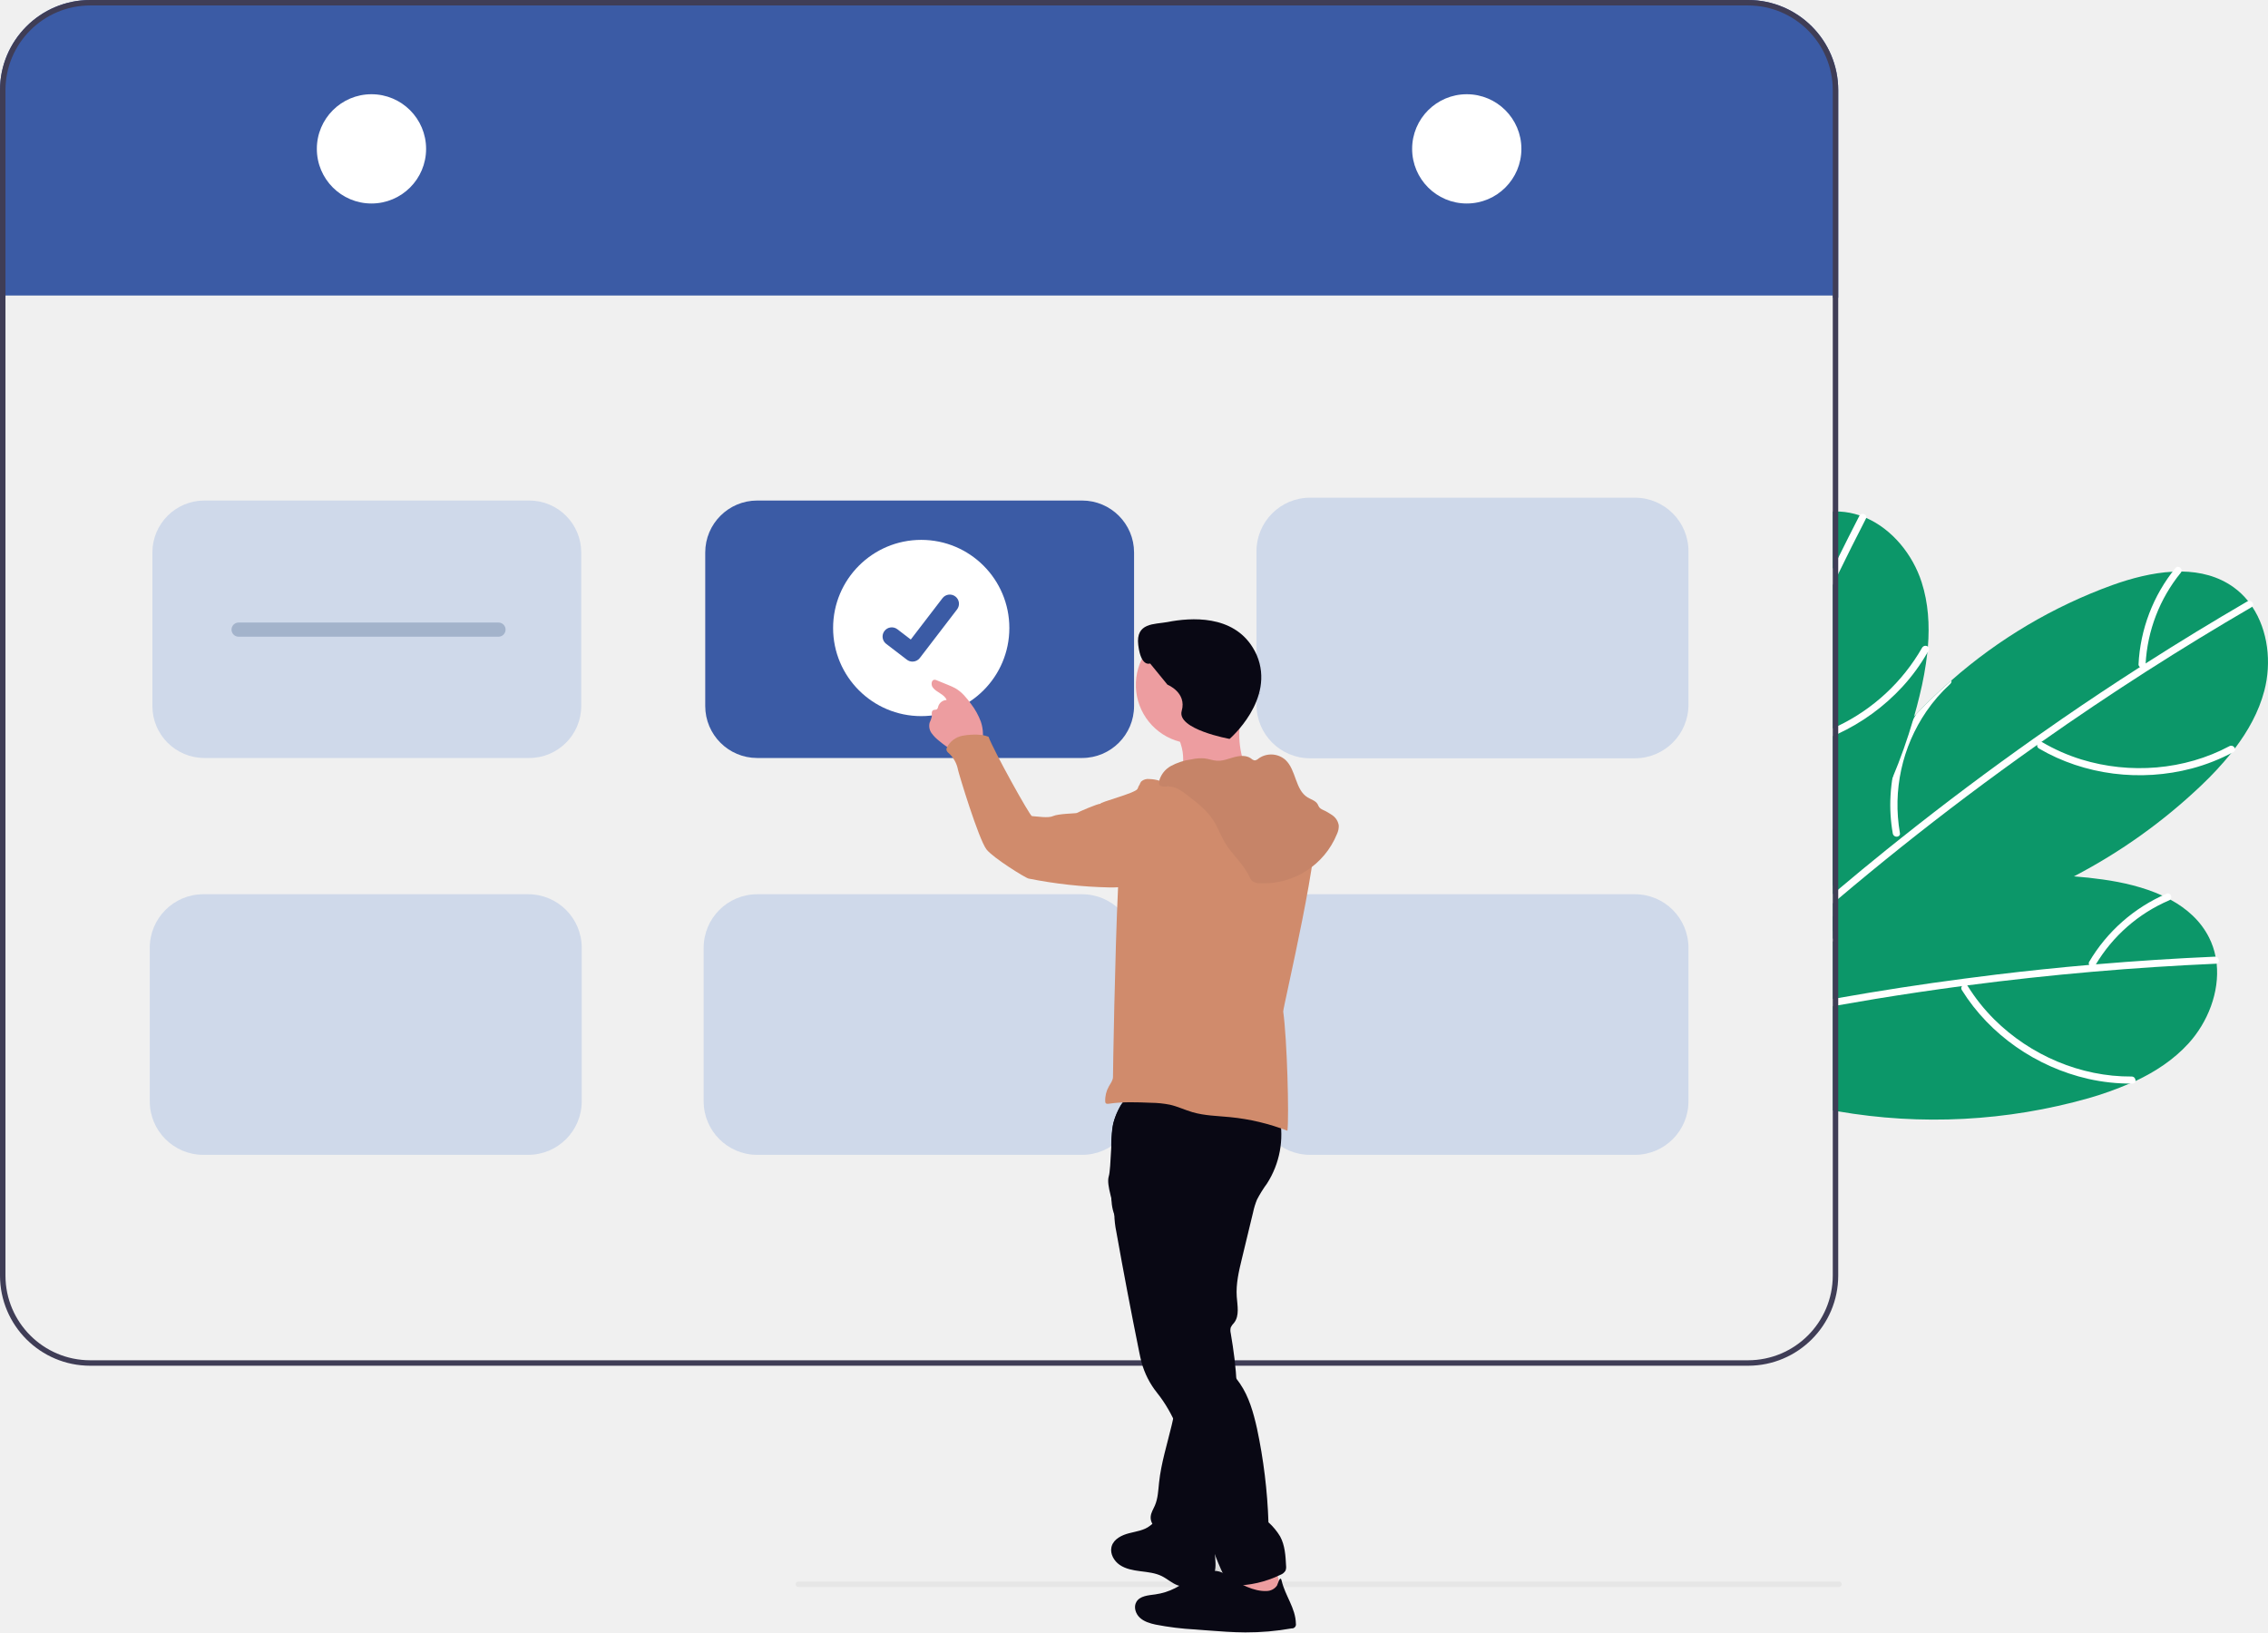
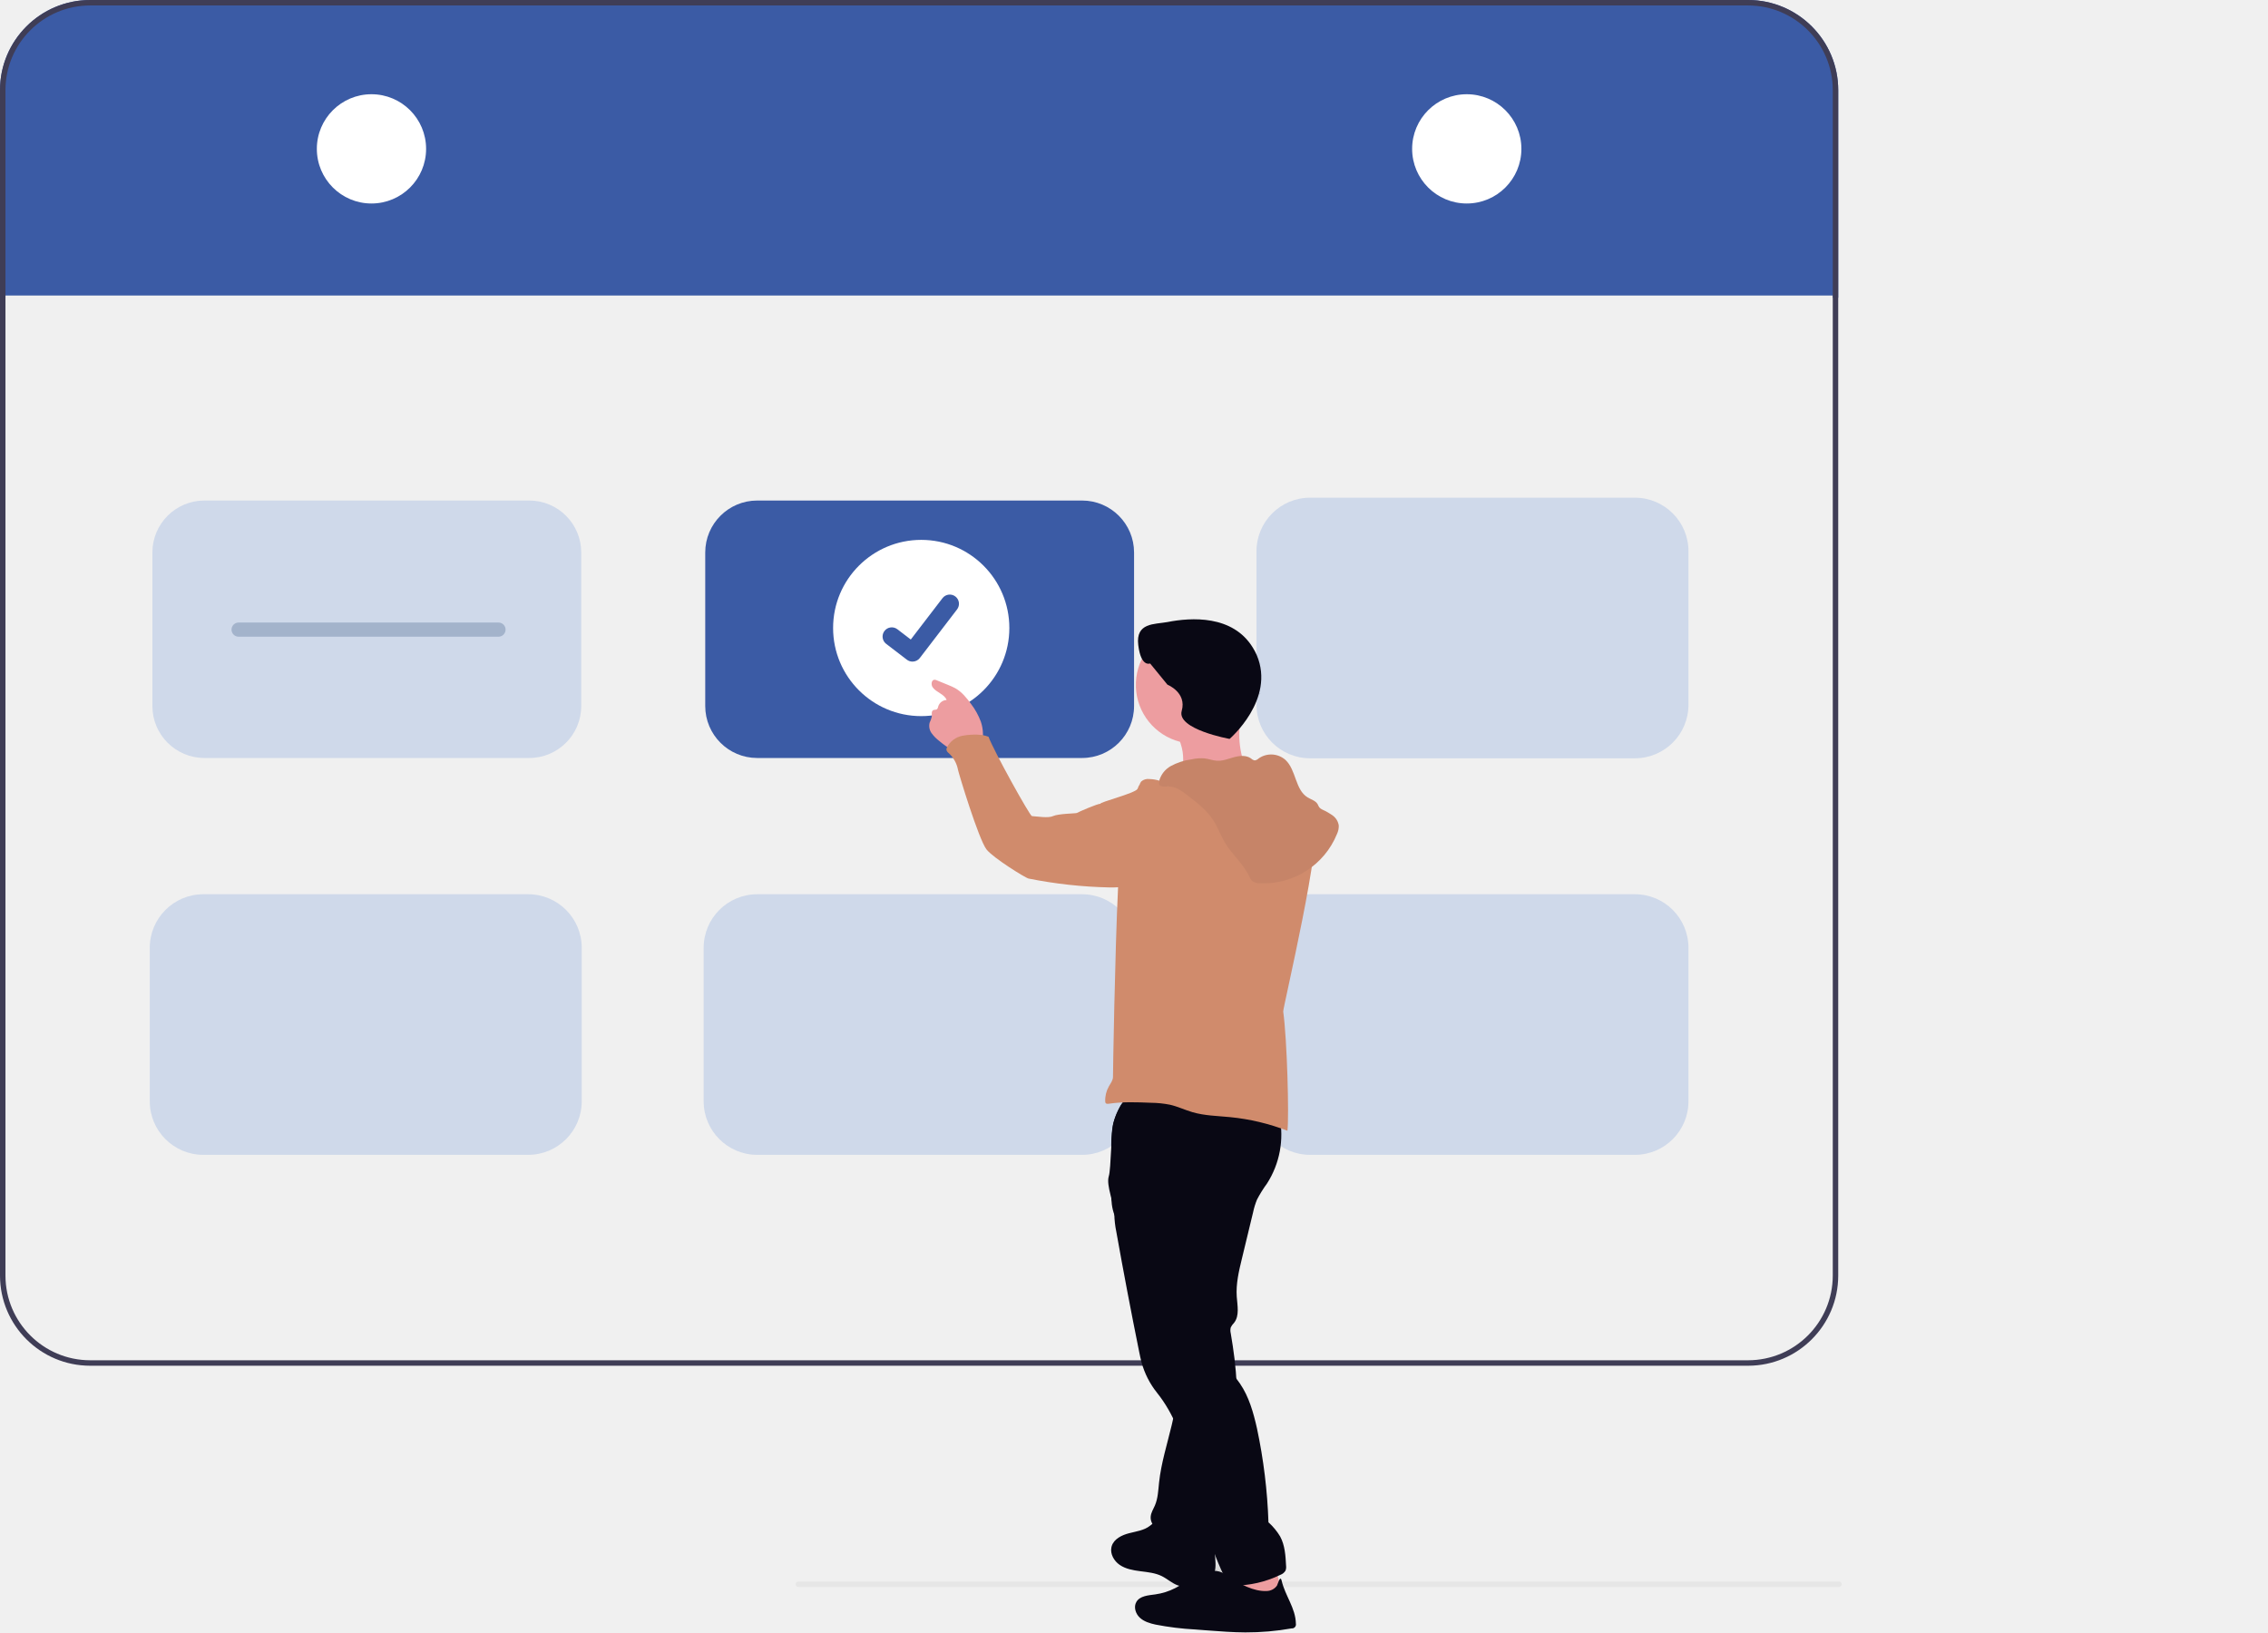
<svg xmlns="http://www.w3.org/2000/svg" width="960.001" height="690.941" viewBox="0 0 960.001 690.941">
  <defs>
    <linearGradient id="a" x1="-145.593" y1="1" x2="-145.593" gradientUnits="objectBoundingBox">
      <stop offset="0" stop-color="gray" stop-opacity="0.251" />
      <stop offset="0.535" stop-color="gray" stop-opacity="0.122" />
      <stop offset="1" stop-color="gray" stop-opacity="0.102" />
    </linearGradient>
  </defs>
  <g transform="translate(-480 -195)">
-     <g transform="translate(1255.777 411.489)">
-       <path d="M994.932,546.427c-6.231,6.808-13.959,11.876-22.345,15.811h-.01c-.789.374-1.578.738-2.377,1.082h-.01l-.01.01-.01-.01h-.01a.01.01,0,0,1-.01.01h-.01l-.01-.01c-.01.01-.01.01-.02,0l-.01.01-.01-.01h-.01c-.01.01-.01.01-.02,0h-.01a141.386,141.386,0,0,1-17.257,6.17,239.386,239.386,0,0,1-106.325,5.554l-2.023-.364V492.632c.668-.283,1.346-.566,2.023-.84q6.631-2.746,13.424-5.048,9.772-3.338,19.816-5.725a214.62,214.62,0,0,1,66.8-5.4q6.115.455,12.2,1.315c8.487,1.184,17.389,3.247,25.218,6.828h.01c1.143.536,2.266,1.093,3.379,1.689,6.959,3.773,12.826,8.963,16.407,16.074a30.922,30.922,0,0,1,2.752,8.082v.02c.2.971.344,1.952.455,2.923C1008.2,524.526,1003.236,537.343,994.932,546.427Z" transform="translate(-844.441 -321.168)" fill="#0c9769" />
-       <path d="M1006.929,512.154a1.392,1.392,0,0,1-.3.04q-25.992,1.138-51.914,3.379h-.03c-.071.01-.131.01-.2.02q-26.614,2.306-53.118,5.776c-.748.1-1.487.2-2.226.293q-18.329,2.443-36.588,5.422-8.057,1.32-16.084,2.751c-.678.121-1.345.233-2.023.364v-3.065c.678-.131,1.355-.243,2.023-.364q26.736-4.734,53.653-8.265,6.767-.91,13.555-1.72,19.6-2.367,39.269-4.087l2.873-.243q25.173-2.14,50.416-3.247a.954.954,0,0,1,.243.02C1008.092,509.372,1008.436,511.8,1006.929,512.154Z" transform="translate(-844.441 -320.772)" fill="#fff" />
-       <path d="M970.322,559.809c-21.587.159-42.853-8.995-58.122-24.145a78.719,78.719,0,0,1-11.313-14.233c-1.029-1.65-3.437.17-2.417,1.806,11.858,19.018,31.611,32.565,53.389,37.547A81.746,81.746,0,0,0,970.71,562.8C972.645,562.787,972.244,559.8,970.322,559.809Z" transform="translate(-843.82 -320.639)" fill="#fff" />
-       <path d="M879.7,480.95a1.712,1.712,0,0,1-1.264,1.143,65.975,65.975,0,0,0-14.242,5.564,69.195,69.195,0,0,0-17.733,13.4c-.273.273-.536.546-.789.829-.425.445-.83.9-1.234,1.366v-4.41c.648-.688,1.325-1.366,2.023-2.013a72.747,72.747,0,0,1,13.423-10.156Q869.66,483.337,879.7,480.95Z" transform="translate(-844.441 -321.1)" fill="#fff" />
-       <path d="M984.476,482.873a70.206,70.206,0,0,0-32.8,28.916,1.517,1.517,0,0,0,.8,1.976,1.545,1.545,0,0,0,1.976-.8,66.812,66.812,0,0,1,31.152-27.3c1.786-.763.655-3.56-1.134-2.8Z" transform="translate(-843.202 -321.079)" fill="#fff" />
-       <path d="M1027.109,398.517c-2.347,8.922-6.848,17-12.442,24.379l-.01.01c-.516.688-1.052,1.386-1.608,2.053v.01a140.887,140.887,0,0,1-12.554,13.545,236.13,236.13,0,0,1-53.987,38.571c-31.024,16.205-65.7,25.785-100.043,26.331-.263.01-.526.01-.789.01-.415.01-.83.01-1.234.01V457.461c.657-1.254,1.335-2.509,2.023-3.753a222.064,222.064,0,0,1,32.4-44.327c.3-.334.617-.668.93-.991q7.1-7.5,14.89-14.273a213.258,213.258,0,0,1,68.068-40.311c8.062-2.893,16.9-5.21,25.5-5.665,1.264-.071,2.519-.1,3.783-.091,7.921.111,15.517,1.983,22,6.616a31.356,31.356,0,0,1,6.191,5.877c.627.779,1.2,1.578,1.76,2.4v.01C1028.688,372.965,1030.245,386.611,1027.109,398.517Z" transform="translate(-844.441 -322.636)" fill="#0c9769" />
-       <path d="M1021.991,362.8v.01a1.466,1.466,0,0,1-.243.172q-22.457,13.064-44.347,27.08c-.02.01-.03.02-.051.03a1.71,1.71,0,0,1-.182.111q-22.5,14.415-44.367,29.8c-.607.425-1.224.86-1.841,1.295q-15.1,10.667-29.882,21.789-27.92,21.03-54.615,43.619c-.678.567-1.345,1.143-2.023,1.72V484.49c.668-.577,1.346-1.153,2.023-1.72q10.227-8.634,20.636-17.025c2.074-1.669,4.157-3.338,6.241-4.987q27.768-22.108,56.779-42.567h.01q5.706-4.021,11.431-7.971,16.266-11.2,32.9-21.86c.8-.516,1.608-1.032,2.417-1.548q21.289-13.6,43.133-26.3a1.506,1.506,0,0,1,.223-.111C1021.748,359.794,1023.174,361.8,1021.991,362.8Z" transform="translate(-844.441 -322.495)" fill="#fff" />
-       <path d="M1011.34,421.156c-19.043,10.168-42.128,11.941-62.687,5.617a78.727,78.727,0,0,1-16.63-7.349c-1.678-.984-2.965,1.747-1.3,2.722,19.335,11.333,43.121,14.155,64.72,8.45a81.746,81.746,0,0,0,17.631-6.971c1.708-.912-.037-3.375-1.733-2.469Z" transform="translate(-843.453 -321.813)" fill="#fff" />
-       <path d="M869.575,458.463a69.341,69.341,0,0,1-.964-16.053,73.158,73.158,0,0,1,10.905-34.546q7.109-7.493,14.894-14.275a1.724,1.724,0,0,1-.593,1.6,66.2,66.2,0,0,0-10.026,11.539,69.921,69.921,0,0,0-11.21,51.481,1.226,1.226,0,0,1-.317,1.156,1.643,1.643,0,0,1-2.688-.906Z" transform="translate(-844.164 -322.11)" fill="#fff" />
-       <path d="M987.988,346.619a70.2,70.2,0,0,0-15.611,40.842A1.517,1.517,0,0,0,974,388.838a1.545,1.545,0,0,0,1.378-1.628,66.812,66.812,0,0,1,14.908-38.643C991.517,347.062,989.217,345.111,987.988,346.619Z" transform="translate(-842.963 -322.659)" fill="#fff" />
-       <path d="M884.712,380.124v.01c-.07.87-.152,1.73-.243,2.59v.02a142.92,142.92,0,0,1-3.287,18.168c-.708,2.934-1.477,5.847-2.316,8.76-.1.374-.213.749-.324,1.113v.01a232.174,232.174,0,0,1-8.841,24.935,241.68,241.68,0,0,1-23.236,42.708c-.657.981-1.335,1.962-2.023,2.934V322.96c.678-.04,1.346-.04,2.023-.02q.485,0,.971.03a30.671,30.671,0,0,1,8.376,1.629c.951.314,1.871.668,2.782,1.062,11.036,4.835,19.705,15.5,23.468,27.221C884.884,361.663,885.45,370.9,884.712,380.124Z" transform="translate(-844.441 -322.927)" fill="#0c9769" />
-       <path d="M858.593,325.649a1.087,1.087,0,0,1-.112.283q-6.145,11.942-12.017,24c-.678,1.386-1.355,2.782-2.023,4.168v-6.879q1-2.064,2.023-4.127,4.537-9.2,9.226-18.309a1.31,1.31,0,0,1,.122-.2C856.742,323.252,859.048,324.163,858.593,325.649Z" transform="translate(-844.441 -322.915)" fill="#fff" />
-       <path d="M885.035,381.1c-.182.324-.364.647-.567.971a80.739,80.739,0,0,1-10.54,14.4,86.908,86.908,0,0,1-27.464,20c-.668.324-1.345.627-2.023.91V414.1c.678-.3,1.355-.617,2.023-.941a81.8,81.8,0,0,0,35.779-33.2,1.664,1.664,0,0,1,2.468-.475,1.166,1.166,0,0,1,.323,1.619Z" transform="translate(-844.441 -322.277)" fill="#fff" />
-     </g>
+     <g transform="translate(1255.777 411.489)" />
    <path d="M951.53,205.653V293.52h-2.312v-.936H175.754v.936h-2.312V205.653A38.19,38.19,0,0,1,211.594,167.5H913.377a38.19,38.19,0,0,1,38.153,38.153Z" transform="translate(306.559 27.5)" fill="#3b5ba5" />
    <path d="M913.377,167.5H211.594a38.19,38.19,0,0,0-38.153,38.153V707.422a38.19,38.19,0,0,0,38.153,38.153H913.377a38.191,38.191,0,0,0,38.153-38.153V205.653A38.19,38.19,0,0,0,913.377,167.5Zm35.841,539.922a35.886,35.886,0,0,1-35.841,35.841H211.594a35.886,35.886,0,0,1-35.841-35.841V205.653a35.886,35.886,0,0,1,35.841-35.841H913.377a35.886,35.886,0,0,1,35.841,35.841Z" transform="translate(306.559 27.5)" fill="#3f3d56" />
    <circle cx="23.123" cy="23.123" r="23.123" transform="translate(614.113 234.887)" fill="#fff" />
    <circle cx="23.123" cy="23.123" r="23.123" transform="translate(1077.73 234.887)" fill="#fff" />
    <path d="M388.773,459.72H251.218a22,22,0,0,1-21.98-21.98V372.727a22,22,0,0,1,21.98-21.98H388.773a22,22,0,0,1,21.98,21.98V437.74a22.005,22.005,0,0,1-21.98,21.98Z" transform="translate(315.271 56.114)" fill="#cfd9ea" />
    <path d="M591.171,459.72H453.617a22,22,0,0,1-21.98-21.98V372.727a22,22,0,0,1,21.98-21.98H591.171a22,22,0,0,1,21.98,21.98V437.74a22.005,22.005,0,0,1-21.98,21.98Z" transform="translate(346.877 56.114)" fill="#3b5ba5" />
    <path d="M591.261,605.191H453.707a22.672,22.672,0,0,1-22.646-22.646V517.531a22.672,22.672,0,0,1,22.646-22.646H591.261a22.672,22.672,0,0,1,22.646,22.646v65.014A22.672,22.672,0,0,1,591.261,605.191Z" transform="translate(346.785 78.621)" fill="#cfd9ea" />
    <path d="M388.473,605.191H250.918a22.672,22.672,0,0,1-22.646-22.646V517.531a22.672,22.672,0,0,1,22.646-22.646H388.473a22.672,22.672,0,0,1,22.646,22.646v65.014a22.672,22.672,0,0,1-22.646,22.646Z" transform="translate(315.121 78.621)" fill="#cfd9ea" />
    <path d="M793.66,605.191H656.105a22.672,22.672,0,0,1-22.646-22.646V517.531a22.672,22.672,0,0,1,22.646-22.646H793.66a22.672,22.672,0,0,1,22.646,22.646v65.014A22.672,22.672,0,0,1,793.66,605.191Z" transform="translate(378.391 78.621)" fill="#cfd9ea" />
    <path d="M793.66,460.013H656.105a22.672,22.672,0,0,1-22.646-22.646V372.353a22.672,22.672,0,0,1,22.646-22.646H793.66a22.672,22.672,0,0,1,22.646,22.646v65.014A22.672,22.672,0,0,1,793.66,460.013Z" transform="translate(378.391 55.952)" fill="#cfd9ea" />
    <circle cx="37.3" cy="37.3" r="37.3" transform="translate(832.637 423.512)" fill="#fff" />
    <path d="M509.225,413.549a3.868,3.868,0,0,1-2.328-.773l-.042-.031-8.766-6.711a3.894,3.894,0,0,1,4.737-6.183L508.5,404.2l13.417-17.5a3.894,3.894,0,0,1,5.46-.721l-.083.113.086-.112a3.9,3.9,0,0,1,.721,5.46L512.323,412.03a3.9,3.9,0,0,1-3.1,1.52Z" transform="translate(357.014 61.491)" fill="#3b5ba5" />
    <path d="M906.378,732.812H465.885a1.156,1.156,0,0,1,0-2.312H906.378a1.156,1.156,0,0,1,0,2.312Z" transform="translate(352.043 133.911)" fill="#e6e6e6" />
    <g transform="translate(-683.91)">
      <path d="M279.454,796.9a.406.406,0,0,1,.085.043c-1.042-2.25-2.013-4.526-2.9-6.838-.1-.271-.2-.551-.306-.823.008.07.008.14.018.219.026.438.061.875.1,1.322.053.691.1,1.392.1,2.093.008.219.008.426.008.648a12.8,12.8,0,0,1-.263,2.539h.035c.219.018.42.026.631.061a8.568,8.568,0,0,1,2.387.682.521.521,0,0,1,.1.053Z" transform="translate(1401.857 63.627)" fill="url(#a)" />
      <path d="M18.5,67.489c.193-3.651,1.432-7.193,1.524-10.847a20.828,20.828,0,0,0-1.087-6.956q-.134-.37-.271-.737a24.868,24.868,0,1,1,25.7-8.668c-.095.345-.182.677-.252.987a7.086,7.086,0,0,0-.133.751,36.592,36.592,0,0,0,1.052,13.559c.937,3.421,2.526,6.9,5.51,8.824-5.785-.871-11.557.268-17.345,1.407a68.581,68.581,0,0,1-13.139,1.717C19.542,67.526,19.019,67.515,18.5,67.489Z" transform="translate(1644.709 460.025)" fill="#ed9da0" />
      <path d="M393.158,389.082a15.738,15.738,0,0,0,3.288,3.314c.817.669,1.654,1.353,2.531,1.968a10.853,10.853,0,0,0,5.383,2.19c2.565.171,8.008-1.332,9.6-3.529a6.365,6.365,0,0,0,.917-3.676,16.911,16.911,0,0,0-.884-5.142,28.657,28.657,0,0,0-4.151-7.512c-1.855-2.578-3.921-5.114-6.676-6.676a25.892,25.892,0,0,0-2.839-1.306c-1.674-.682-3.341-1.372-5.015-2.056a2.422,2.422,0,0,0-.91-.241c-1.346.014-1.594,2.069-.83,3.18,1.527,2.237,4.962,2.859,5.926,5.4a3.847,3.847,0,0,0-3.576,2.772,1.96,1.96,0,0,1-.482,1.118c-.442.355-1.132.154-1.634.422-.891.476-.5,1.8-.6,2.805a13.125,13.125,0,0,1-.917,2.524,5.363,5.363,0,0,0,.863,4.446Z" transform="translate(1165.104 116.29)" fill="#ed9da0" />
      <path d="M269.715,808.553c-.828-.828-2.183-.687-3.34-.5a123.916,123.916,0,0,1-18.779,1.519c-.788-3.845,1.5-7.586,2.235-11.437a10.309,10.309,0,0,1,.744-2.892c.886-1.7,2.883-2.477,4.759-2.872,3.384-.713,8.674-1.973,10.564,1.449C268.164,797.923,268.889,803.987,269.715,808.553Z" transform="translate(1436.955 63.346)" fill="#ed9da0" />
      <path d="M283.33,791.776c2.551,1.74,5.718,2.284,8.784,2.678s6.226.69,9.005,2.056c2.4,1.185,4.419,3.127,6.957,3.977a14.491,14.491,0,0,0,7.225.114c2.852-.535,5.892-1.574,7.432-4.038,1.372-2.19,1.226-4.968,1.038-7.546q-.332-4.368-.649-8.751a4.167,4.167,0,0,0-.542-2.115c-2.062-3.006-7.075,1.259-9.762,1.252-4.252-.007-8.818-2.31-11.884-5.129a3.615,3.615,0,0,0-.924-.7c-1.212-.542-2.424.462-3.5,1.339-.12.1-.241.2-.361.295-2.484,1.968-5.818,2.37-8.885,3.167s-6.36,2.4-7.312,5.43a4.617,4.617,0,0,0-.147.582C279.247,787.177,280.94,790.143,283.33,791.776Z" transform="translate(1354.533 65.602)" fill="#090814" />
      <path d="M319.114,576.021a38.331,38.331,0,0,1-5.253,28.282,52.807,52.807,0,0,0-4.27,6.847,31.115,31.115,0,0,0-1.666,5.426l-4.732,19.587c-1.279,5.285-2.564,10.677-2.18,16.1.268,3.781,1.221,8.033-1.108,11.022a8.12,8.12,0,0,0-1.408,1.931,4.889,4.889,0,0,0-.023,2.545c2.394,14.221,4.17,29.088-.155,42.845-3.921,12.469-4.143,26.285-7.476,38.924a8.677,8.677,0,0,1-2.07,4.316,6.785,6.785,0,0,1-3.1,1.475c-4.911,1.169-10.1-.2-14.678-2.323-3.219-1.492-6.684-4.108-6.409-7.645.131-1.683,1.114-3.154,1.781-4.708,1.308-3.04,1.413-6.437,1.767-9.729.886-8.268,3.434-16.244,5.36-24.331s3.234-16.536,1.6-24.686a215.944,215.944,0,0,0-15.882-48.857,5.894,5.894,0,0,0-1.455-2.188,15.045,15.045,0,0,1-2.059-1.405,6.212,6.212,0,0,1-.942-2.561c-.716-2.58-2.844-4.483-4.27-6.749-3.6-5.721-2.46-13.055-2.327-19.814.13-6.573-.817-13.207.261-19.69s4.793-13.114,11.045-15.146c3.1-1.007,6.446-.778,9.686-.458C286.318,566.734,303,569.853,319.114,576.021Z" transform="translate(1386.389 91.587)" fill="#090814" />
      <path d="M248.142,617.695a41.051,41.051,0,0,0,.863,7.6q4.54,25.459,9.675,50.812c.3,1.466.6,2.933.991,4.372a35.457,35.457,0,0,0,6.555,12.9c14.269,17.783,15.5,43.608,23.24,65.053.522,1.449,1.044,2.906,1.6,4.339a108.352,108.352,0,0,0,4.773,10.654,3.047,3.047,0,0,0,.984,1.272,2.921,2.921,0,0,0,1.553.3,45.345,45.345,0,0,0,20.106-4.573,4.165,4.165,0,0,0,2.136-1.774,4.292,4.292,0,0,0,.228-2.046c-.214-4.252-.476-8.657-2.5-12.393a26.444,26.444,0,0,0-4.955-6.006,227.384,227.384,0,0,0-4.858-39.744c-1.506-6.662-3.368-13.4-7.237-19.028-2.852-4.158-6.943-8.262-6.441-13.277.221-2.2,1.145-4.944-.649-6.24-.783-.569-1.942-.643-2.472-1.449a2.756,2.756,0,0,1-.349-1.245,30.745,30.745,0,0,1,.636-10.291,54.279,54.279,0,0,0,1.534-6.709,8.447,8.447,0,0,0-1.688-6.478c-.094-4.58.033-9.333-.061-13.906a25.792,25.792,0,0,1,.643-7.767c.348-1.2.877-2.343,1.145-3.569.957-4.4-1.433-9.668,1.412-13.156,1.185-1.449,3.013-2.169,4.566-3.214a16.753,16.753,0,0,0,6.267-9.012,49.738,49.738,0,0,0,1.775-11.034,11.356,11.356,0,0,0,.026-2.387,4.366,4.366,0,0,0-.321-1.193c-.884-1.989-3.261-2.758-5.377-3.267a174.1,174.1,0,0,0-41.057-4.8c-5.114-3.482-7.994-2.237-10.164,1.449a38.131,38.131,0,0,0-2.892,7.063c-.991,2.993-1.051,19.745-2.015,22.751C244.567,605.61,248.189,613.591,248.142,617.695Z" transform="translate(1387.432 91.138)" fill="#090814" />
      <path d="M19274.021,7160.922c-5.342-.523-10.785-.591-15.937-2.089-3.219-.94-6.273-2.419-9.545-3.166a43.488,43.488,0,0,0-8.041-.824c-5.957-.243-11.957-.48-17.857.4-.475.068-1.061.106-1.342-.281a1.24,1.24,0,0,1-.18-.7,11.9,11.9,0,0,1,1.521-6.33c.752-1.323,1.8-2.623,1.77-4.149-.039-.527.8-52.194,2.146-80.175a33.731,33.731,0,0,1-3.77.082,195.283,195.283,0,0,1-34.105-3.752c-1.273-.218-15-8.739-17.812-12.326-3.344-4.329-11.764-32.107-12.061-33.687a12.851,12.851,0,0,0-3.945-7.1,2.594,2.594,0,0,1-.936-1.251,1.985,1.985,0,0,1,.223-1.216,9.372,9.372,0,0,1,6.477-4.857,27.882,27.882,0,0,1,8.348-.33,18.9,18.9,0,0,1,2.732.727c2.205,5.972,17.576,33.644,18.381,33.6,2.2.136,6.941.94,8.934,0,2.258-1.057,9.674-1.1,10.072-1.319.9-.523,8.957-4.013,10.01-3.9-.66-.591,14.609-4.43,15.66-6.267.33-.575.426-1.331.883-1.77a4.577,4.577,0,0,1,.693-1.381,4.4,4.4,0,0,1,3.537-1.047,15.611,15.611,0,0,1,4.615.848v0c1.08,1.255,2.535,2.637,4.145,2.235a5.674,5.674,0,0,0,1.613-.863c2.865-1.847,6.385-2.283,9.758-2.792a143.186,143.186,0,0,0,20.086-4.518,20.61,20.61,0,0,1,5.943-1.207c4.217.024,7.949,2.821,10.592,6.107s4.512,7.125,7.1,10.45c1.848,2.366,4.049,4.455,5.773,6.912,4.354,6.2-13.281,80-13.043,81.243,1.652,11.745,2.52,44.429,1.787,50.454A92.187,92.187,0,0,0,19274.021,7160.922Z" transform="translate(-17589.389 -6493.069)" fill="#d08b6c" />
      <path d="M224.918,407.565a25.14,25.14,0,0,1,8.9-2.929,18.751,18.751,0,0,1,5.661-.407c1.75.218,3.43.894,5.191.992,2.472.138,4.841-.865,7.23-1.518s5.146-.9,7.16.541a3.09,3.09,0,0,0,1.557.828,2.727,2.727,0,0,0,1.61-.789,9.173,9.173,0,0,1,11.433.6c4.558,4.275,4.043,12.626,9.385,15.868,1.473.893,3.355,1.364,4.215,2.859a10.558,10.558,0,0,0,.727,1.375,3.723,3.723,0,0,0,1.285.916,24.956,24.956,0,0,1,4.4,2.531,6.3,6.3,0,0,1,2.534,4.248,8,8,0,0,1-.778,3.573,33.525,33.525,0,0,1-32.582,20.832,5.157,5.157,0,0,1-3.409-1.065,6.443,6.443,0,0,1-1.193-1.971c-2.511-5.266-7.229-9.154-10.224-14.16-1.785-2.983-2.931-6.321-4.789-9.26-2.817-4.455-7.1-7.746-11.295-10.94-2.364-1.8-5-3.691-7.968-3.565-2.647.113-4.574.256-3.6-2.993a10.4,10.4,0,0,1,4.559-5.568Z" transform="translate(1434.381 111.787)" fill="#d08b6c" />
      <path d="M224.918,407.565a25.14,25.14,0,0,1,8.9-2.929,18.751,18.751,0,0,1,5.661-.407c1.75.218,3.43.894,5.191.992,2.472.138,4.841-.865,7.23-1.518s5.146-.9,7.16.541a3.09,3.09,0,0,0,1.557.828,2.727,2.727,0,0,0,1.61-.789,9.173,9.173,0,0,1,11.433.6c4.558,4.275,4.043,12.626,9.385,15.868,1.473.893,3.355,1.364,4.215,2.859a10.558,10.558,0,0,0,.727,1.375,3.723,3.723,0,0,0,1.285.916,24.956,24.956,0,0,1,4.4,2.531,6.3,6.3,0,0,1,2.534,4.248,8,8,0,0,1-.778,3.573,33.525,33.525,0,0,1-32.582,20.832,5.157,5.157,0,0,1-3.409-1.065,6.443,6.443,0,0,1-1.193-1.971c-2.511-5.266-7.229-9.154-10.224-14.16-1.785-2.983-2.931-6.321-4.789-9.26-2.817-4.455-7.1-7.746-11.295-10.94-2.364-1.8-5-3.691-7.968-3.565-2.647.113-4.574.256-3.6-2.993a10.4,10.4,0,0,1,4.559-5.568Z" transform="translate(1434.381 111.787)" fill="#090814" opacity="0.05" />
      <path d="M242.838,817.065c1.8,1.681,4.278,2.417,6.682,2.939a120.421,120.421,0,0,0,16.631,2.055c1.808.134,3.622.275,5.43.415,5.3.4,10.613.811,15.939.83a109.908,109.908,0,0,0,19.6-1.694,1.663,1.663,0,0,0,1.79-1.989c-.115-6.624-4.54-11.769-6.028-18.224-.616-2.652-1.752,1.847-1.966,2.094a5.431,5.431,0,0,1-4.319,2.3c-5.47.3-11.6-3.027-15.939-5.986a20.408,20.408,0,0,0-2.953-1.827,8.688,8.688,0,0,0-2.387-.682,14.432,14.432,0,0,0-8.135,1.647c-3.267,1.62-6.137,3.951-9.367,5.618a26.33,26.33,0,0,1-8.4,2.659c-2.959.408-6.495.6-8.012,3.167a.025.025,0,0,0-.007.021C240.14,812.524,241.044,815.39,242.838,817.065Z" transform="translate(1403.521 62.637)" fill="#090814" />
      <path d="M263.908,372.848a4.594,4.594,0,0,1-1.717.639,5.54,5.54,0,0,1-4.59-.687Z" transform="translate(1433.861 115.494)" opacity="0.1" />
      <path d="M268.148,378.974s19.518-16.7,11.483-35.509a25.378,25.378,0,0,0-1.637-3.112c-8.509-13.923-26.14-12.821-36.142-10.84-5.47,1.01-13.518.17-12.361,9.725s5.018,7.805,5.018,7.805l7.343,8.981s8.267,3.284,6.037,11.089S268.148,378.974,268.148,378.974Z" transform="translate(1416.221 128.783)" fill="#090814" />
    </g>
  </g>
  <rect x="98" y="263.5" width="116" height="6" rx="3" fill="#a3b3cb" />
</svg>
